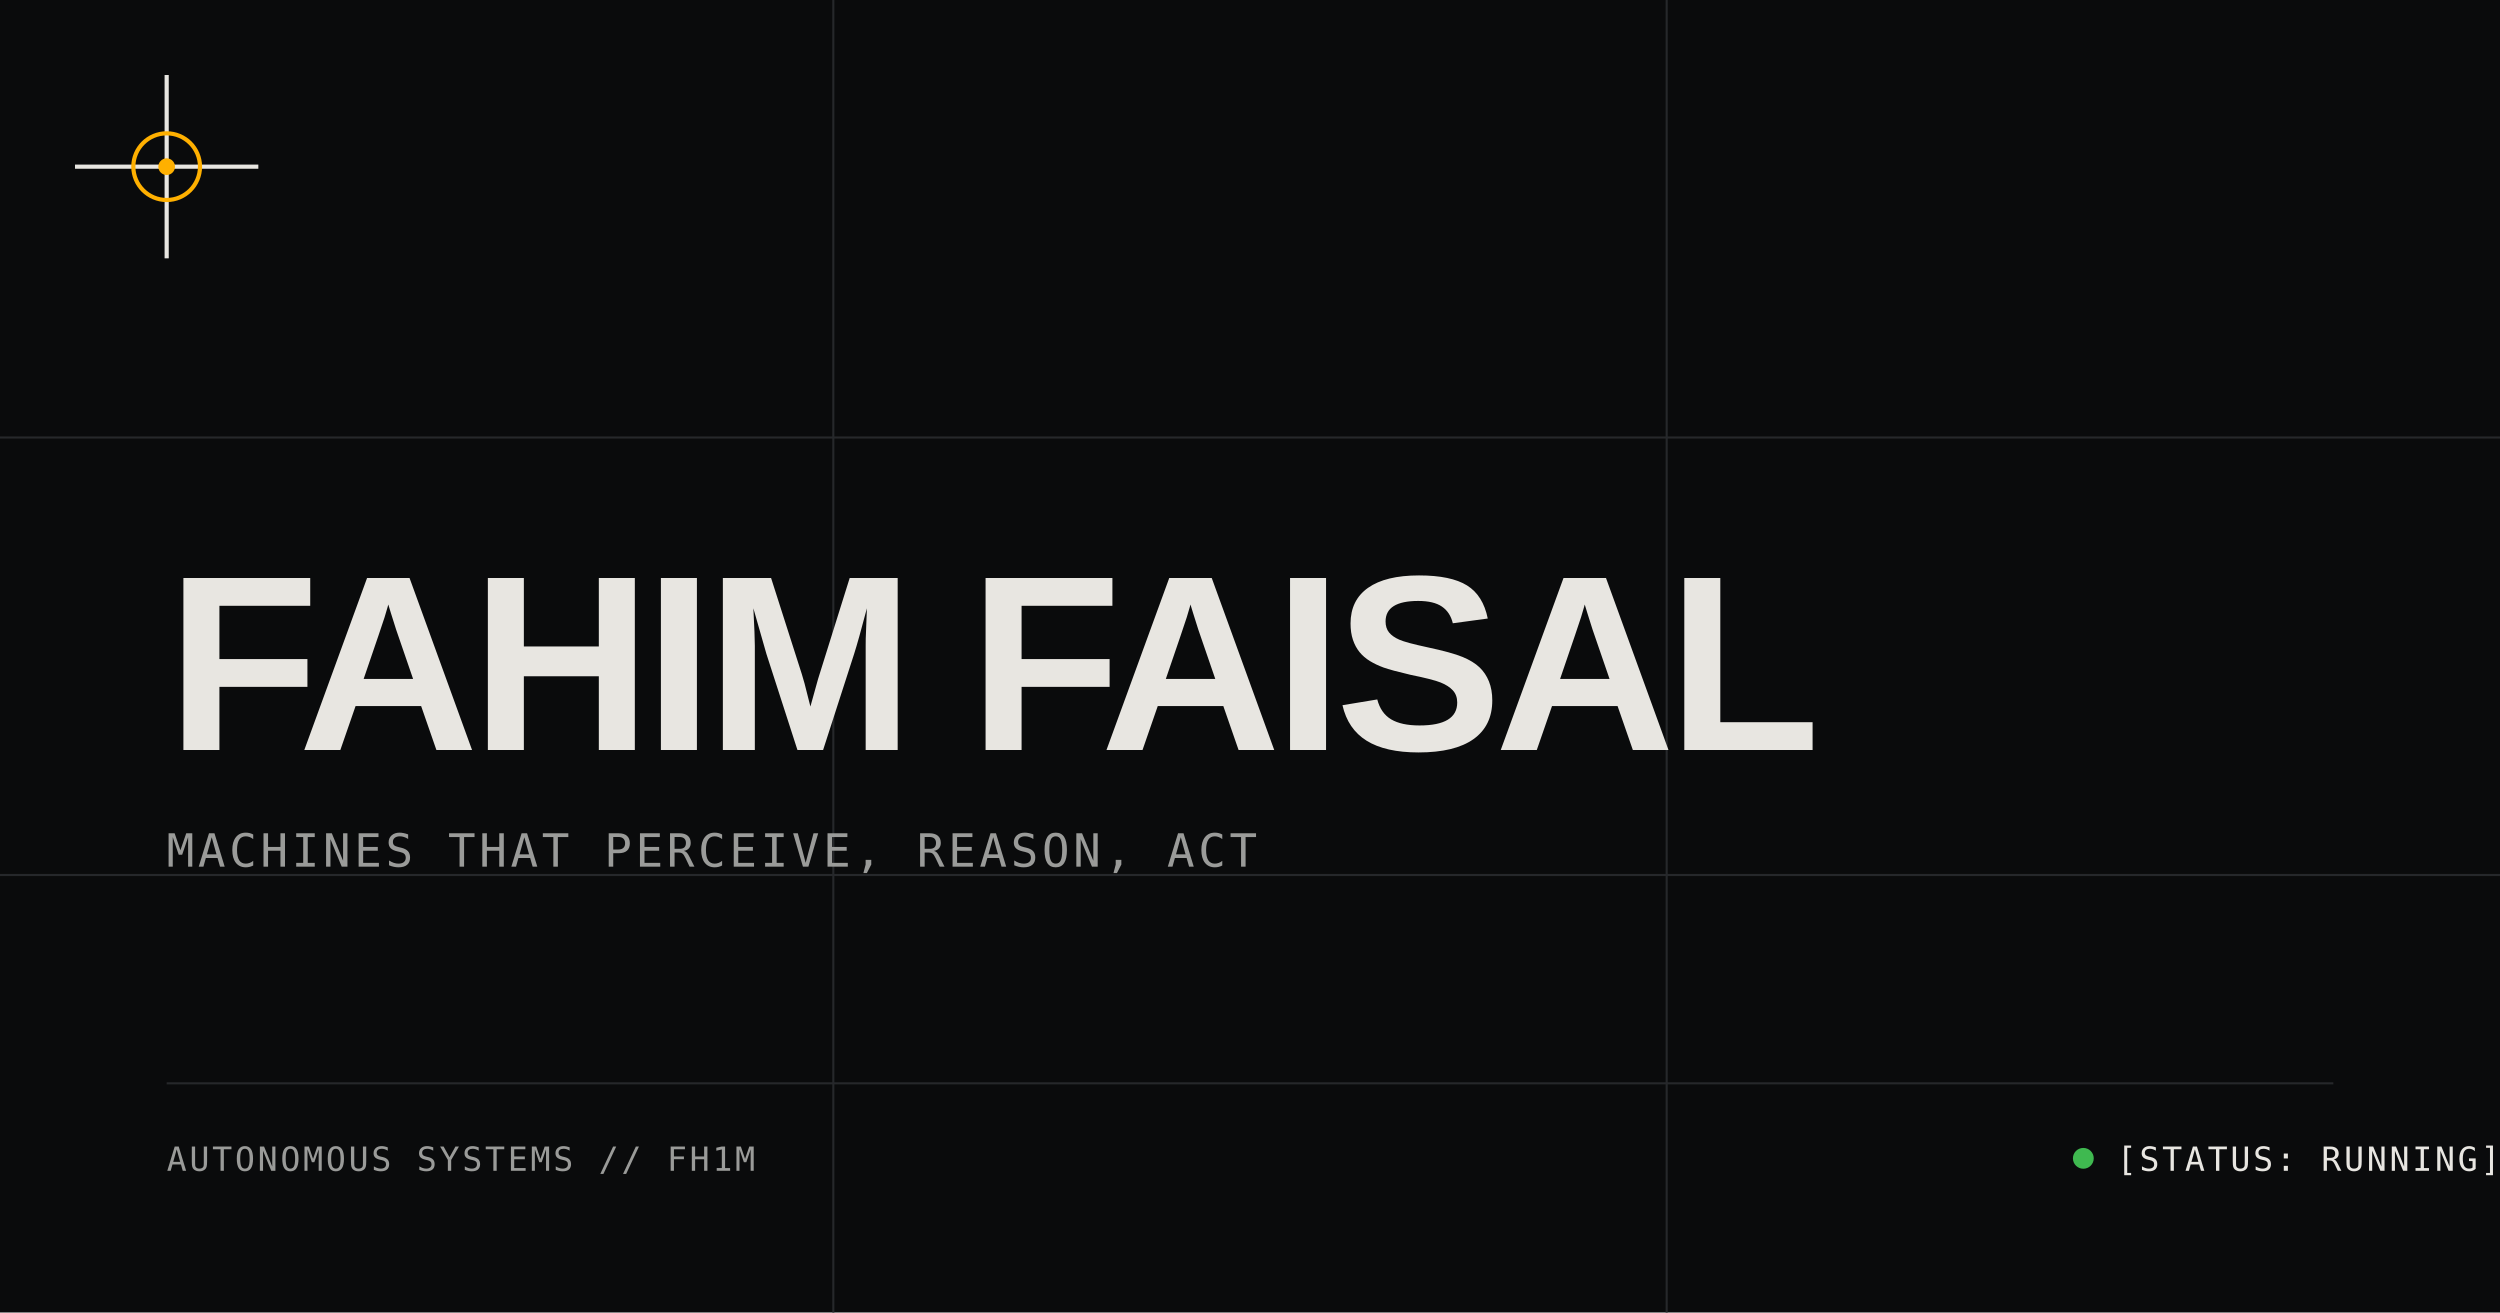
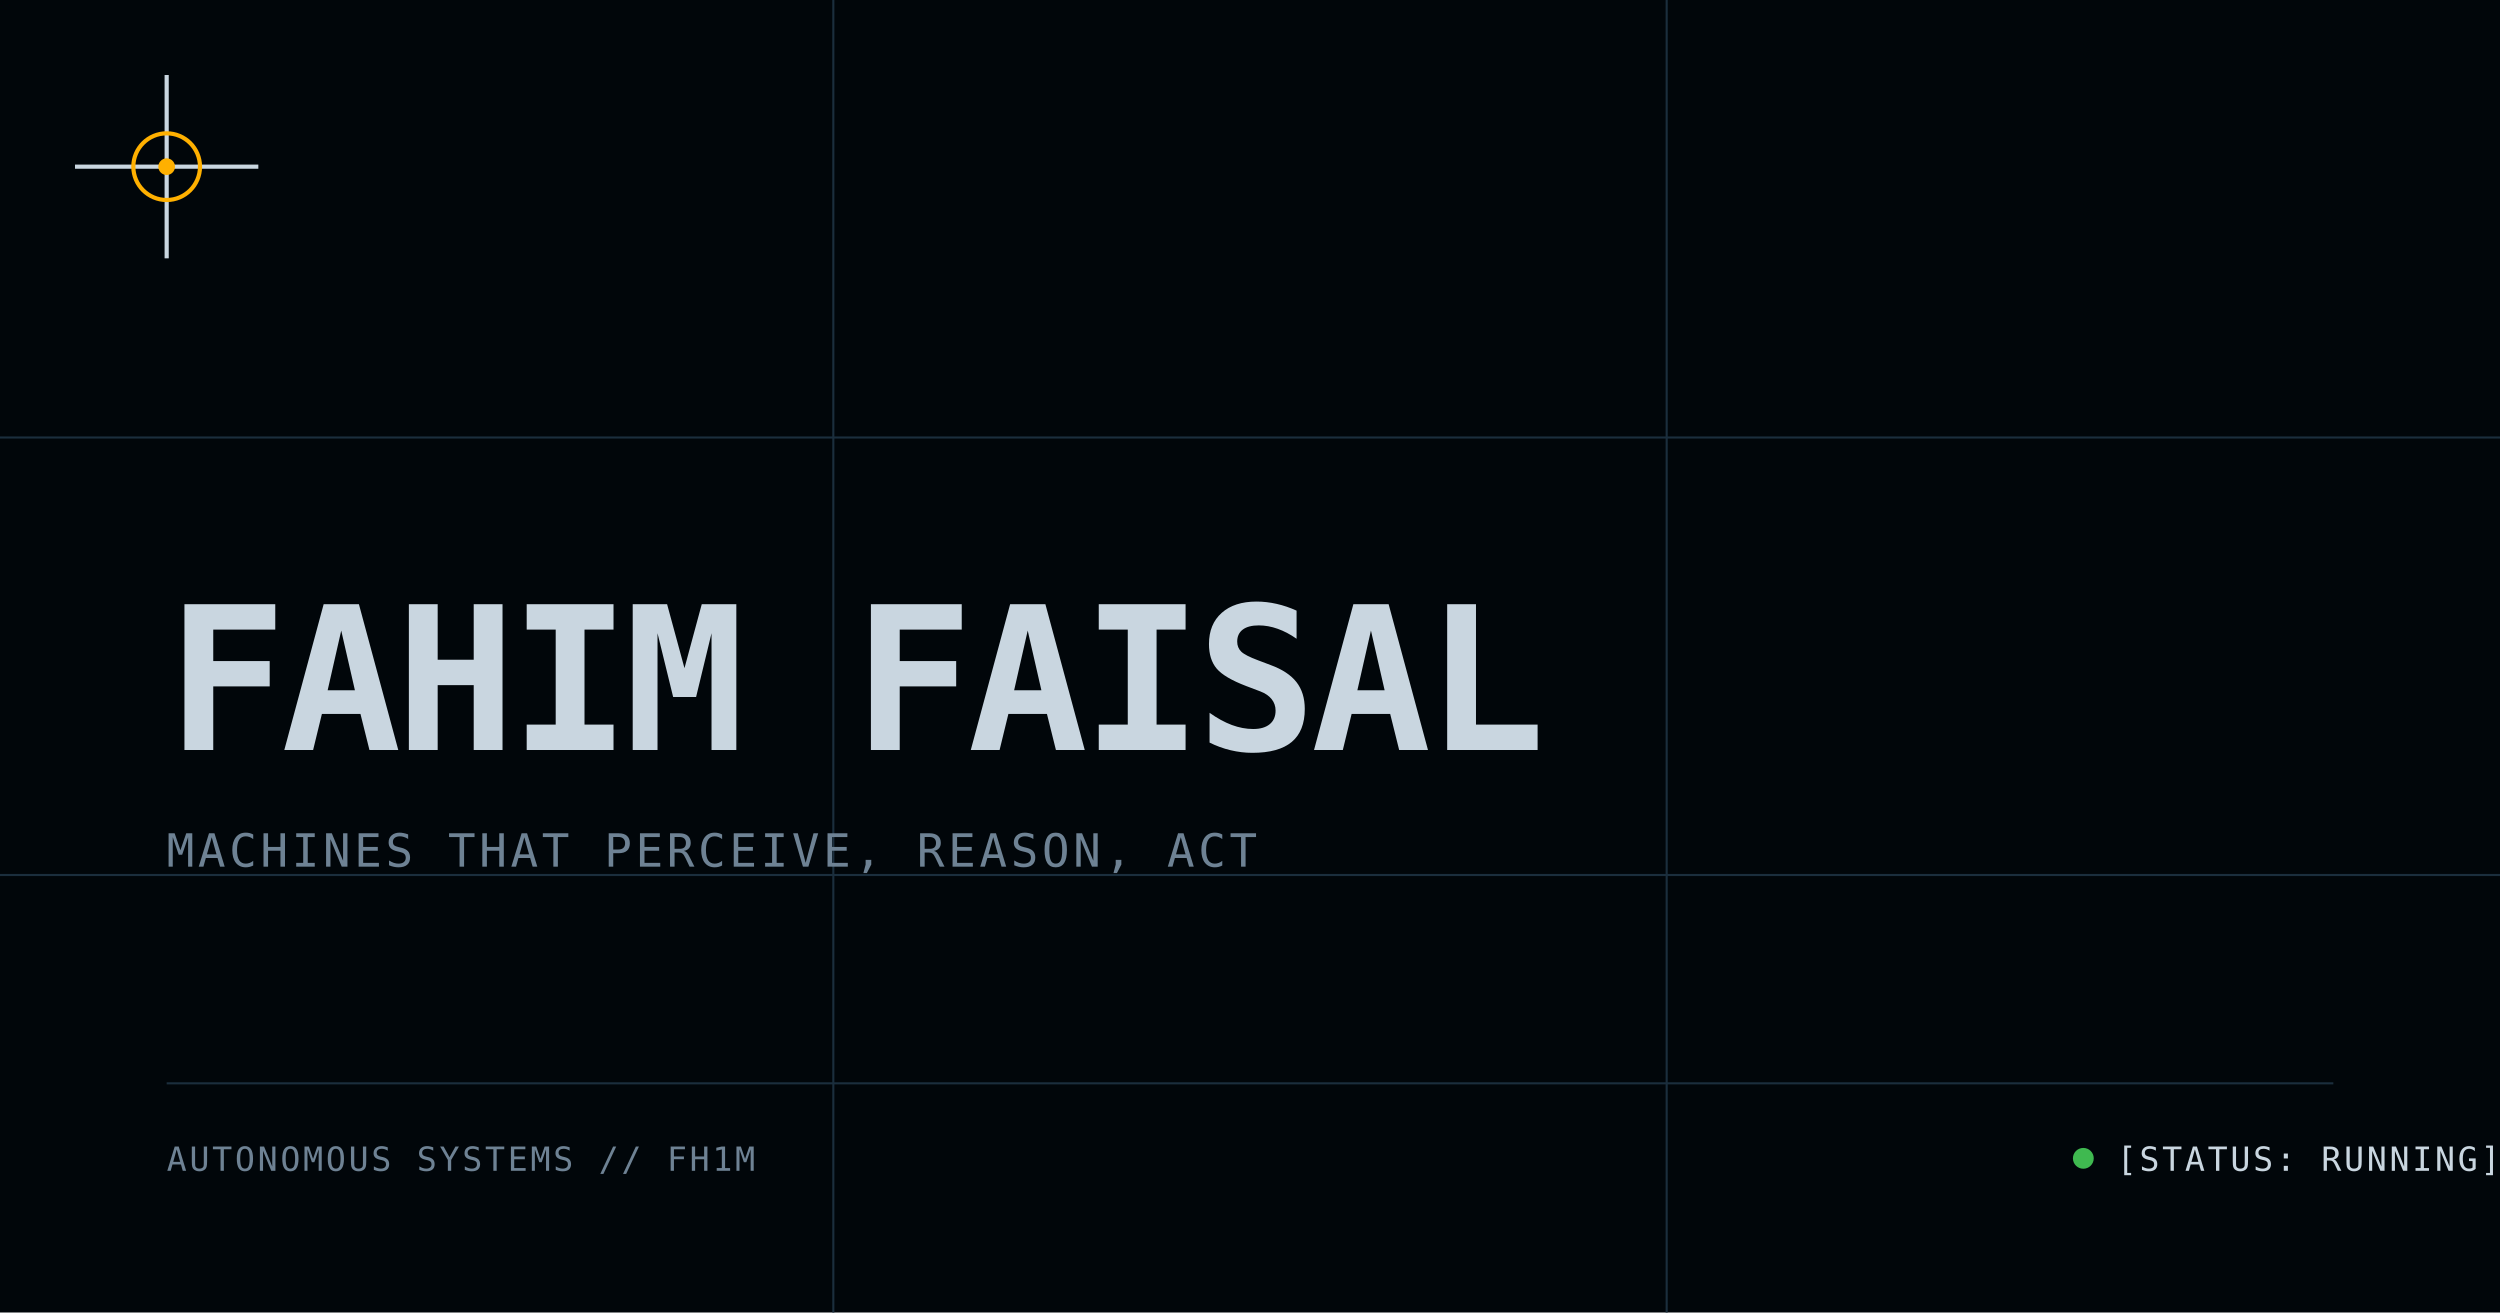
<svg xmlns="http://www.w3.org/2000/svg" width="1200" height="630" viewBox="0 0 1200 630">
-   <rect width="1200" height="630" fill="#0A0B0C" />
-   <g stroke="#26282B" stroke-width="1">
+   <rect width="1200" height="630" fill="#01060A" />
+   <g stroke="#1B2E3D" stroke-width="1">
    <line x1="0" y1="210" x2="1200" y2="210" />
    <line x1="0" y1="420" x2="1200" y2="420" />
    <line x1="400" y1="0" x2="400" y2="630" />
    <line x1="800" y1="0" x2="800" y2="630" />
  </g>
-   <g stroke="#E8E6E1" stroke-width="2">
+   <g stroke="#C9D6E0" stroke-width="2">
    <line x1="80" y1="36" x2="80" y2="124" />
    <line x1="36" y1="80" x2="124" y2="80" />
  </g>
  <circle cx="80" cy="80" r="16" fill="none" stroke="#FFB000" stroke-width="2" />
  <circle cx="80" cy="80" r="4" fill="#FFB000" />
-   <text x="80" y="360" font-family="'Archivo Variable', 'Helvetica Neue', Arial, sans-serif" font-size="120" font-weight="900" fill="#E8E6E1" letter-spacing="-0.03em">FAHIM FAISAL</text>
-   <text x="80" y="416" font-family="'JetBrains Mono Variable', ui-monospace, 'SF Mono', Menlo, monospace" font-size="22" font-weight="500" fill="#9A9B99" letter-spacing="0.08em">MACHINES THAT PERCEIVE, REASON, ACT</text>
-   <line x1="80" y1="520" x2="1120" y2="520" stroke="#26282B" stroke-width="1" />
-   <text x="80" y="562" font-family="'JetBrains Mono Variable', ui-monospace, 'SF Mono', Menlo, monospace" font-size="16" font-weight="500" fill="#9A9B99" letter-spacing="0.08em">AUTONOMOUS SYSTEMS // FH1M</text>
+   <text x="80" y="360" font-family="Iosevka Nerd Font, Iosevka NF, Iosevka, ui-monospace, monospace" font-size="96" font-weight="700" fill="#C9D6E0" letter-spacing="-0.03em">FAHIM FAISAL</text>
+   <text x="80" y="416" font-family="Iosevka Nerd Font Mono, Iosevka NFM, ui-monospace, 'SF Mono', Menlo, monospace" font-size="22" font-weight="500" fill="#6E8294" letter-spacing="0.08em">MACHINES THAT PERCEIVE, REASON, ACT</text>
+   <line x1="80" y1="520" x2="1120" y2="520" stroke="#1B2E3D" stroke-width="1" />
+   <text x="80" y="562" font-family="Iosevka Nerd Font Mono, Iosevka NFM, ui-monospace, 'SF Mono', Menlo, monospace" font-size="16" font-weight="500" fill="#6E8294" letter-spacing="0.08em">AUTONOMOUS SYSTEMS // FH1M</text>
  <circle cx="1000" cy="556" r="5" fill="#3FB950" />
-   <text x="1016" y="562" font-family="'JetBrains Mono Variable', ui-monospace, 'SF Mono', Menlo, monospace" font-size="16" font-weight="500" fill="#E8E6E1" letter-spacing="0.08em">[STATUS: RUNNING]</text>
+   <text x="1016" y="562" font-family="Iosevka Nerd Font Mono, Iosevka NFM, ui-monospace, 'SF Mono', Menlo, monospace" font-size="16" font-weight="500" fill="#C9D6E0" letter-spacing="0.08em">[STATUS: RUNNING]</text>
</svg>
